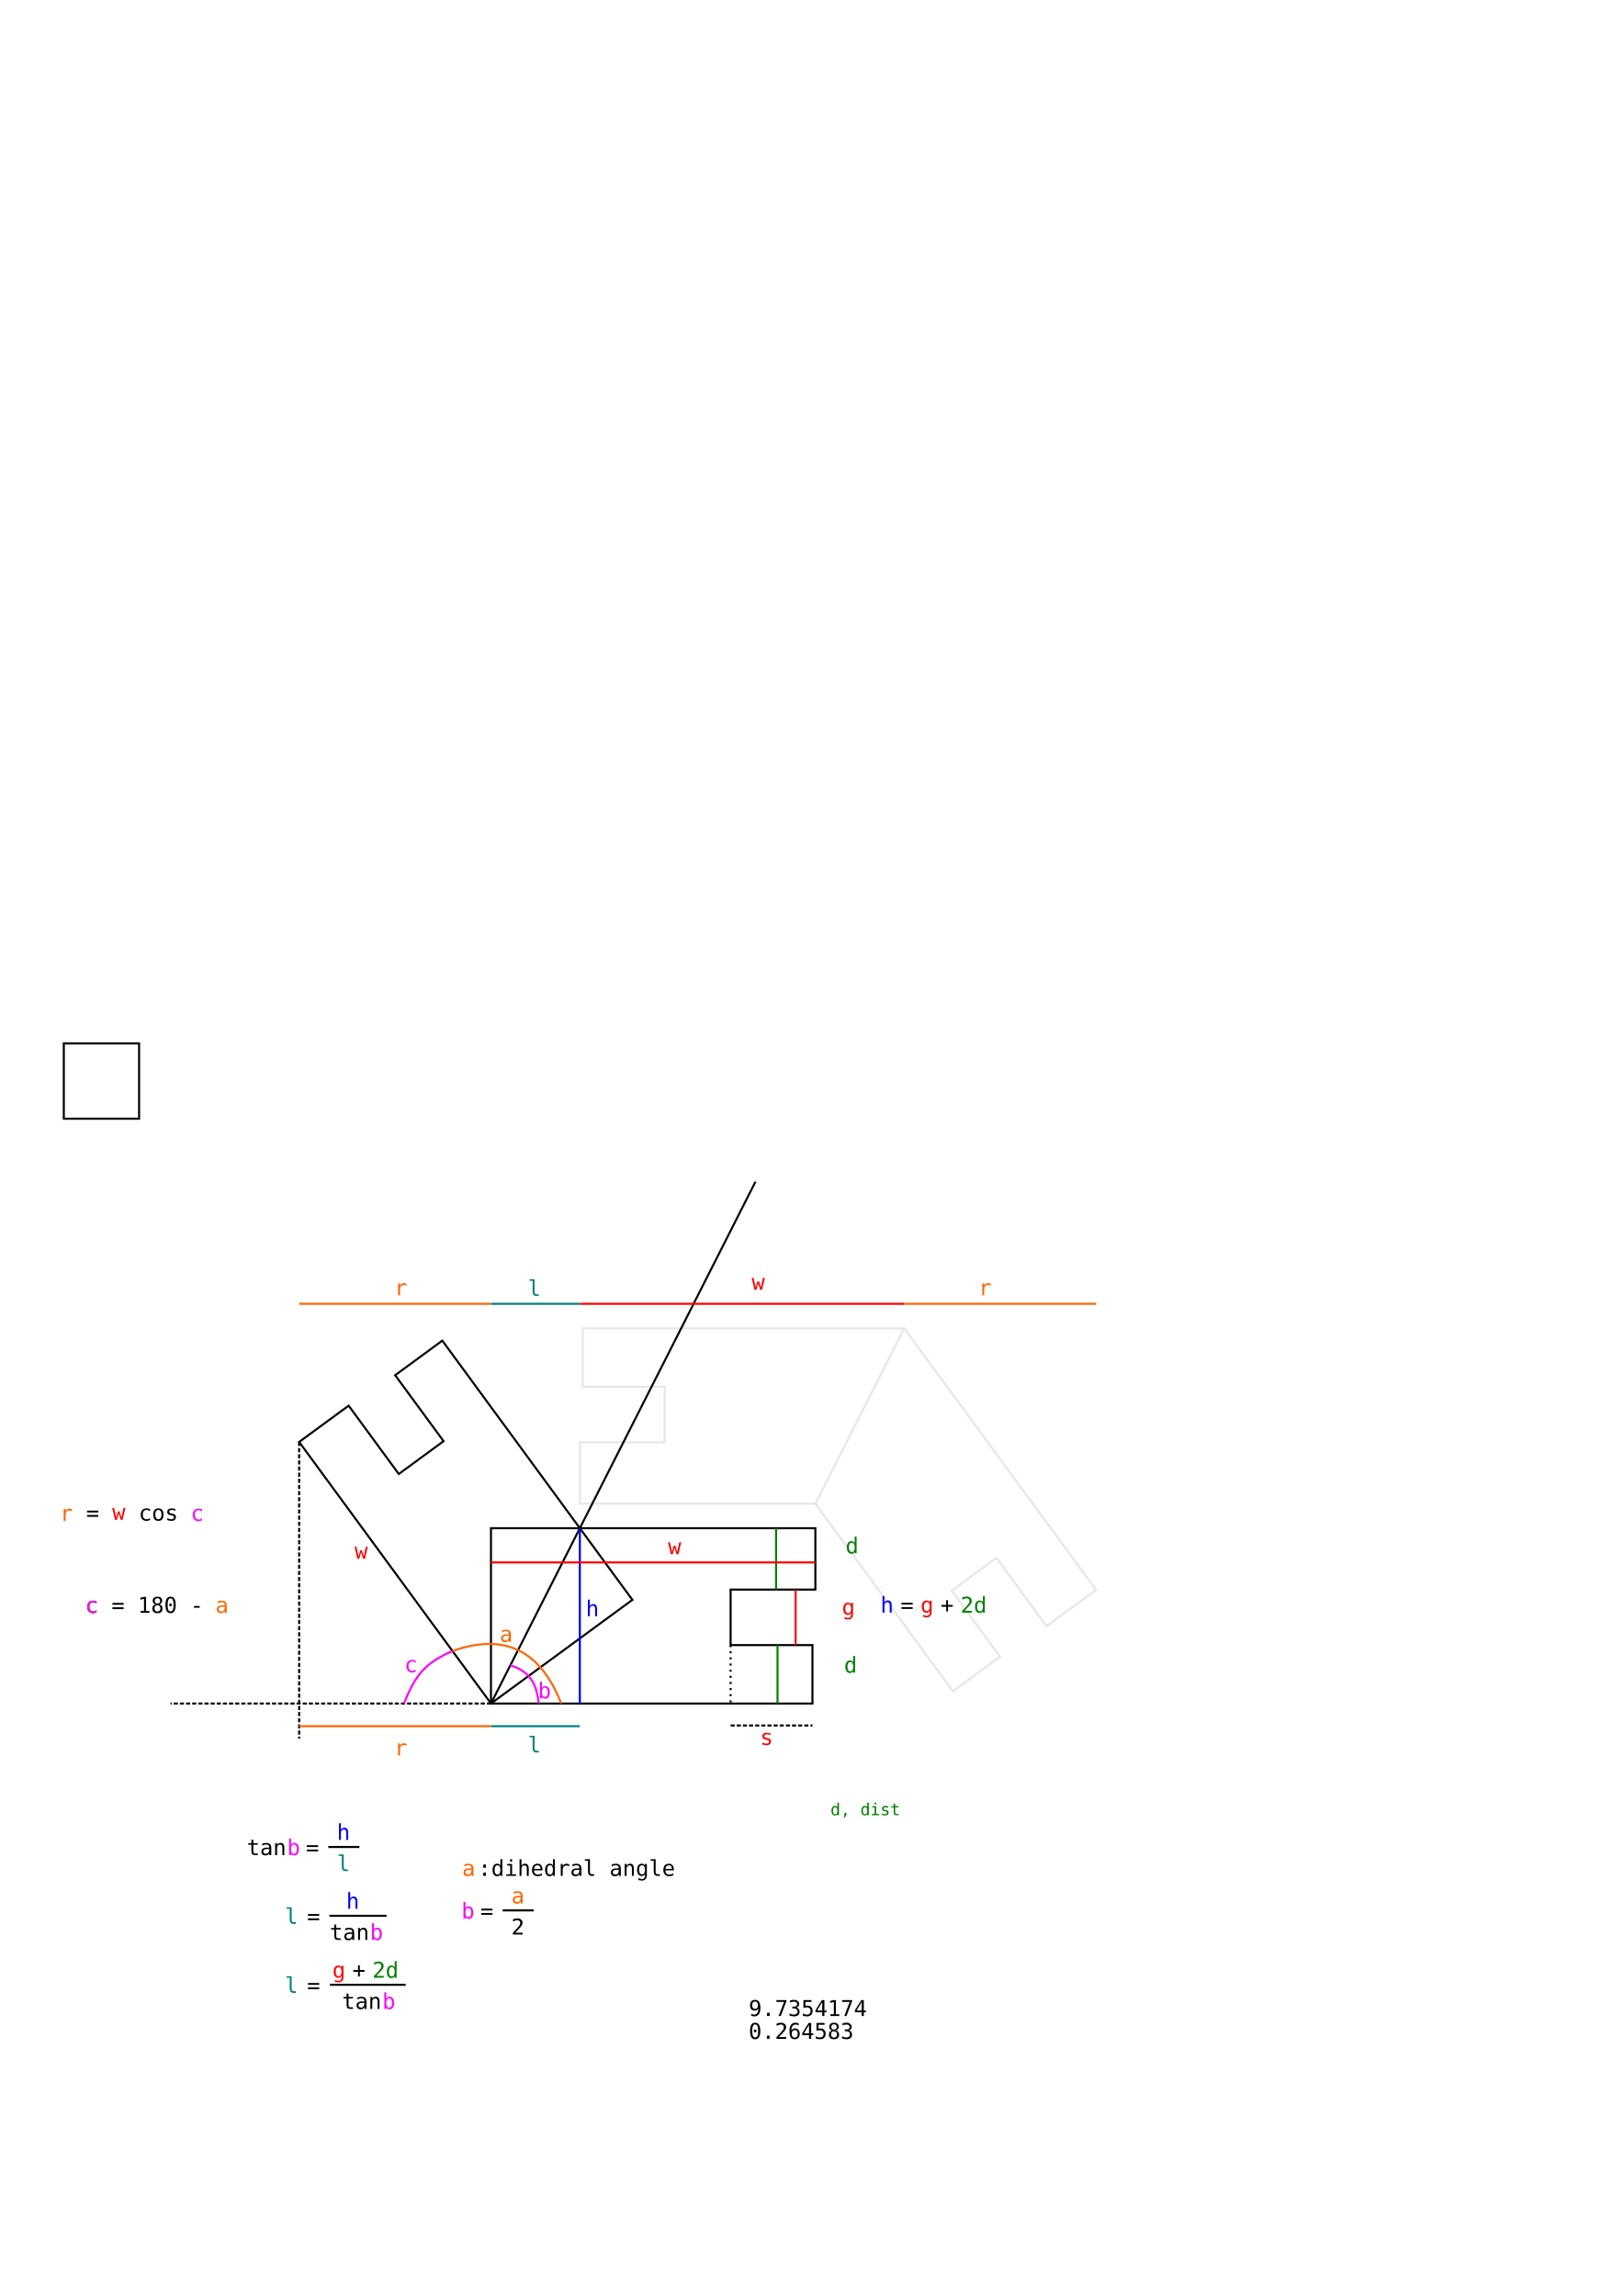
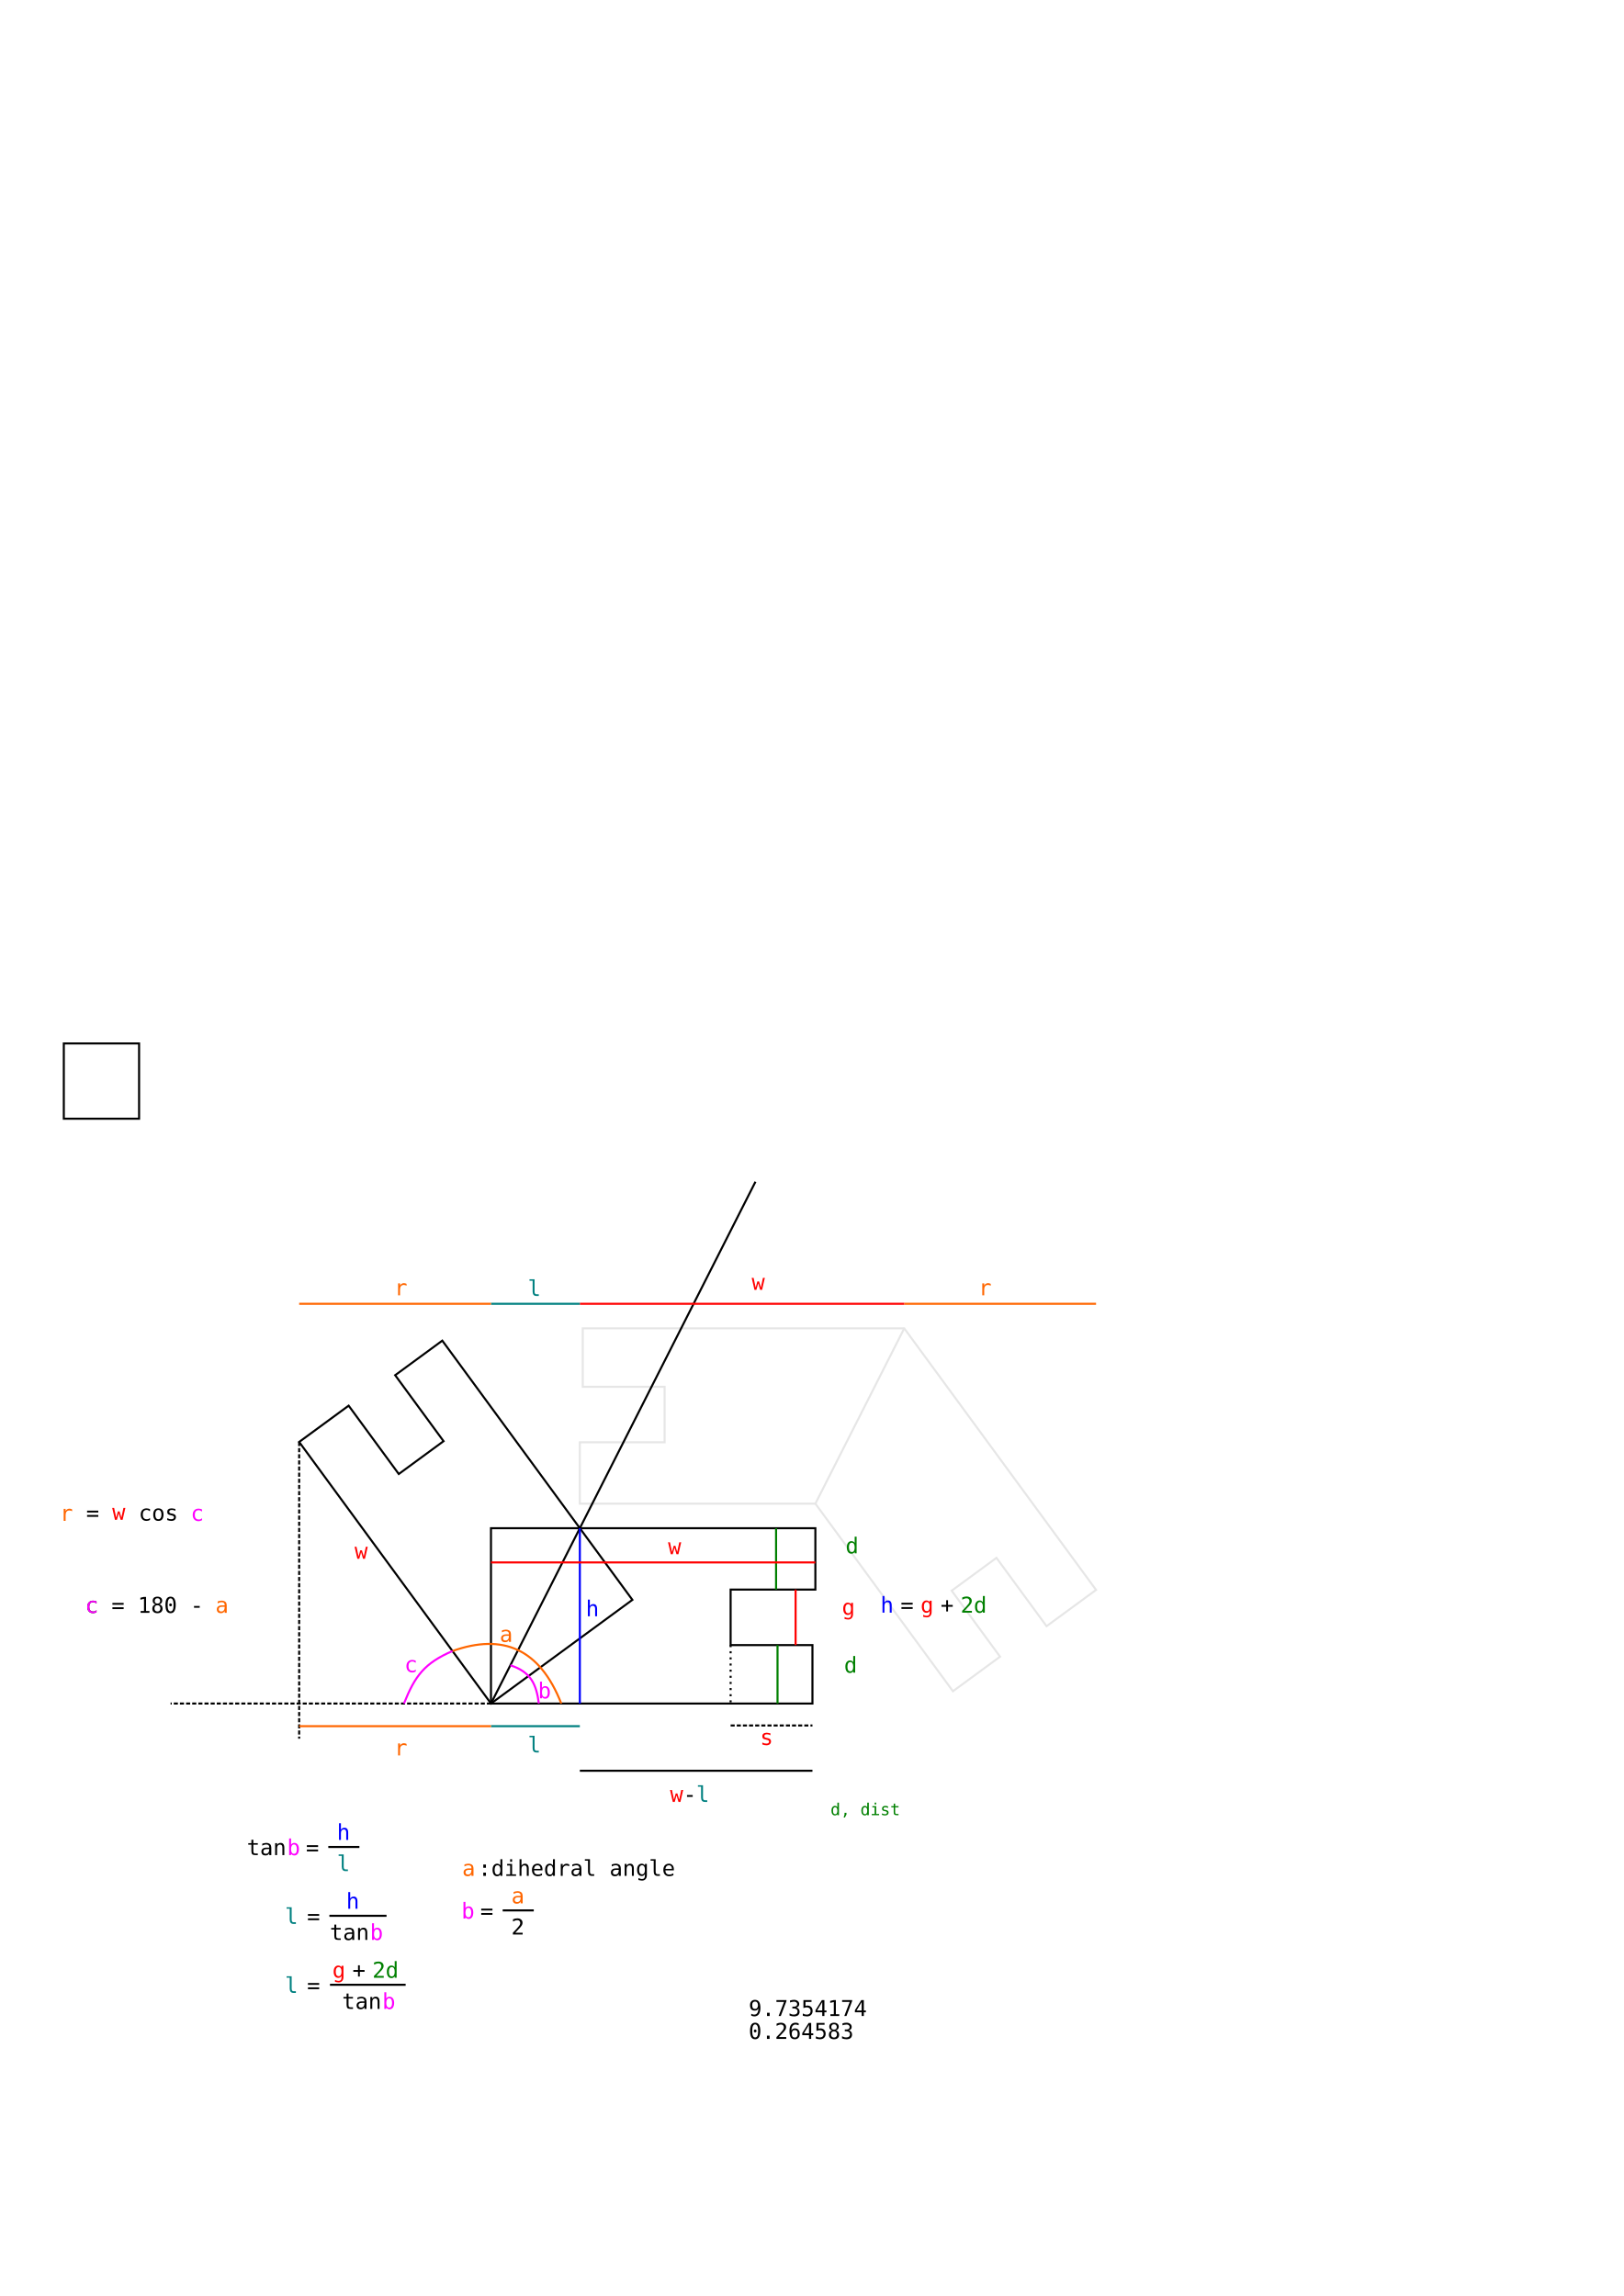
<svg xmlns="http://www.w3.org/2000/svg" id="svg843" version="1.1" viewBox="0 0 210 297" height="297mm" width="210mm">
  <defs id="defs837" />
  <g id="layer1">
    <g id="g2209" transform="translate(-8.065134e-5,-0.5291666)" style="stroke:#e6e6e6">
      <path id="path2187" style="fill:none;stroke:#e6e6e6;stroke-width:0.265px;stroke-linecap:butt;stroke-linejoin:miter;stroke-opacity:1" d="m 116.948,172.358 24.809,33.835 -6.401,4.693 -6.481,-8.84 -5.792,4.247 6.258,8.535 -6.096,4.47 -17.789,-24.262 H 74.993 v -7.938 h 10.961 v -7.181 H 75.371 v -7.559 z" />
      <path style="fill:none;stroke:#e6e6e6;stroke-width:0.265px;stroke-linecap:butt;stroke-linejoin:miter;stroke-opacity:1" d="m 116.948,172.358 -11.493,22.678" id="path2196" />
    </g>
    <path style="fill:none;stroke:#000000;stroke-width:0.265px;stroke-linecap:butt;stroke-linejoin:miter;stroke-opacity:1" d="m 63.5,197.682 h 41.955 v 7.938 H 94.494 v 7.182 h 10.583 v 7.56 H 63.5 z" id="path1420" />
    <path style="fill:none;stroke:#000000;stroke-width:0.265px;stroke-linecap:butt;stroke-linejoin:miter;stroke-opacity:1" d="m 63.5,220.36 34.207,-67.498" id="path1440" />
    <path style="fill:none;stroke:#000000;stroke-width:0.265px;stroke-linecap:butt;stroke-linejoin:miter;stroke-opacity:1" d="m 63.5,220.36 -24.809,-33.835 6.401,-4.694 6.482,8.84 5.792,-4.247 -6.258,-8.535 6.096,-4.47 24.585,33.53 z" id="path1467" />
    <path style="fill:none;stroke:#0000ff;stroke-width:0.265px;stroke-linecap:butt;stroke-linejoin:miter;stroke-opacity:1" d="m 74.993,197.682 v 22.679" id="path1469" />
    <text xml:space="preserve" style="font-size:2.822px;line-height:1.25;font-family:monospace;-inkscape-font-specification:monospace;text-decoration:none;text-decoration-line:none;text-decoration-color:#000000;fill:#0000ff;stroke:none;stroke-width:0.132;stop-color:#000000;" x="75.771" y="209.072" id="text1473">
      <tspan id="tspan1471" x="75.771" y="209.072" style="font-size:2.822px;stroke-width:0.132;fill:#0000ff;">h</tspan>
    </text>
    <path style="fill:none;stroke:#008000;stroke-width:0.265px;stroke-linecap:butt;stroke-linejoin:miter;stroke-opacity:1" d="m 100.373,197.682 v 7.938" id="path1475" />
    <path style="fill:none;stroke:#008000;stroke-width:0.265px;stroke-linecap:butt;stroke-linejoin:miter;stroke-opacity:1" d="m 100.56,212.801 v 7.56" id="path1477" />
    <path style="fill:none;stroke:#ff0000;stroke-width:0.265px;stroke-linecap:butt;stroke-linejoin:miter;stroke-opacity:1" d="m 102.899,205.619 v 7.182" id="path1479" />
    <text xml:space="preserve" style="font-size:2.822px;line-height:1.25;font-family:monospace;-inkscape-font-specification:monospace;text-decoration:none;text-decoration-line:none;text-decoration-color:#000000;fill:#ff0000;stroke:none;stroke-width:0.132;stop-color:#000000;" x="108.886" y="208.885" id="text1483">
      <tspan id="tspan1481" x="108.886" y="208.885" style="stroke-width:0.132;fill:#ff0000;stroke:none;">g</tspan>
    </text>
    <text xml:space="preserve" style="font-size:2.822px;line-height:1.25;font-family:monospace;-inkscape-font-specification:monospace;text-decoration:none;text-decoration-line:none;text-decoration-color:#000000;fill:#008000;stroke:none;stroke-width:0.132;stop-color:#000000;" x="109.353" y="200.933" id="text1487">
      <tspan id="tspan1485" x="109.353" y="200.933" style="stroke-width:0.132;fill:#008000;stroke:none;">d</tspan>
    </text>
    <text xml:space="preserve" style="font-size:2.822px;line-height:1.25;font-family:monospace;-inkscape-font-specification:monospace;text-decoration:none;text-decoration-line:none;text-decoration-color:#000000;fill:#008000;stroke:none;stroke-width:0.132;stop-color:#000000;" x="109.166" y="216.368" id="text1491">
      <tspan id="tspan1489" x="109.166" y="216.368" style="stroke-width:0.132;fill:#008000;stroke:none;">d</tspan>
    </text>
    <g id="g1565" transform="translate(43.6852,-20.11203)">
      <text xml:space="preserve" style="font-size:2.822px;line-height:1.25;font-family:monospace;-inkscape-font-specification:monospace;text-decoration:none;text-decoration-line:none;text-decoration-color:#000000;fill:#000000;stroke:none;stroke-width:0.132;stop-color:#000000" x="72.777" y="228.716" id="text1495">
        <tspan id="tspan1493" x="72.777" y="228.716" style="fill:#000000;stroke:none;stroke-width:0.132">=</tspan>
      </text>
      <text xml:space="preserve" style="font-size:2.822px;line-height:1.25;font-family:monospace;-inkscape-font-specification:monospace;text-decoration:none;text-decoration-line:none;text-decoration-color:#000000;fill:#000000;stroke:none;stroke-width:0.132;stop-color:#000000" x="77.957" y="228.716" id="text1499">
        <tspan id="tspan1497" x="77.957" y="228.716" style="fill:#000000;stroke:none;stroke-width:0.132">+</tspan>
      </text>
      <text xml:space="preserve" style="font-size:2.822px;line-height:1.25;font-family:monospace;-inkscape-font-specification:monospace;text-decoration:none;text-decoration-line:none;text-decoration-color:#000000;fill:#0000ff;stroke:none;stroke-width:0.132;stop-color:#000000" x="70.188" y="228.716" id="text1503">
        <tspan id="tspan1501" x="70.188" y="228.716" style="font-size:2.822px;fill:#0000ff;stroke-width:0.132">h</tspan>
      </text>
      <text xml:space="preserve" style="font-size:2.822px;line-height:1.25;font-family:monospace;-inkscape-font-specification:monospace;text-decoration:none;text-decoration-line:none;text-decoration-color:#000000;fill:#ff0000;stroke:none;stroke-width:0.132;stop-color:#000000" x="75.367" y="228.716" id="text1507">
        <tspan id="tspan1505" x="75.367" y="228.716" style="fill:#ff0000;stroke:none;stroke-width:0.132">g</tspan>
      </text>
      <text xml:space="preserve" style="font-size:2.822px;line-height:1.25;font-family:monospace;-inkscape-font-specification:monospace;text-decoration:none;text-decoration-line:none;text-decoration-color:#000000;fill:#008000;stroke:none;stroke-width:0.132;stop-color:#000000" x="80.547" y="228.716" id="text1511">
        <tspan id="tspan1509" x="80.547" y="228.716" style="fill:#008000;stroke:none;stroke-width:0.132">2d</tspan>
      </text>
    </g>
    <path style="fill:none;stroke:#ff6600;stroke-width:0.265px;stroke-linecap:butt;stroke-linejoin:miter;stroke-opacity:1" d="m 58.522,213.57 c 6.529,-2.33 11.294,-0.29 14.069,6.79" id="path1513" />
    <text xml:space="preserve" style="font-size:2.822px;line-height:1.25;font-family:monospace;-inkscape-font-specification:monospace;text-decoration:none;text-decoration-line:none;text-decoration-color:#000000;fill:#ff6600;stroke:none;stroke-width:0.132;stop-color:#000000" x="64.618" y="212.376" id="text1517">
      <tspan id="tspan1515" x="64.618" y="212.376" style="fill:#ff6600;stroke:none;stroke-width:0.132">a</tspan>
    </text>
    <path style="fill:none;stroke:#ff00ff;stroke-width:0.265px;stroke-linecap:butt;stroke-linejoin:miter;stroke-opacity:1" d="m 66.007,215.413 c 2.678,0.866 3.362,2.477 3.684,4.947" id="path1523" />
    <g id="g1571">
      <text xml:space="preserve" style="font-size:2.822px;line-height:1.25;font-family:monospace;-inkscape-font-specification:monospace;text-decoration:none;text-decoration-line:none;text-decoration-color:#000000;fill:#ff6600;stroke:none;stroke-width:0.132;stop-color:#000000" x="59.769" y="242.654" id="text1527">
        <tspan id="tspan1525" x="59.769" y="242.654" style="fill:#ff6600;stroke:none;stroke-width:0.132">a</tspan>
      </text>
      <text xml:space="preserve" style="font-size:2.822px;line-height:1.25;font-family:monospace;-inkscape-font-specification:monospace;text-decoration:none;text-decoration-line:none;text-decoration-color:#000000;fill:#000000;stroke:none;stroke-width:0.132;stop-color:#000000" x="61.833" y="242.654" id="text1531">
        <tspan id="tspan1529" x="61.833" y="242.654" style="fill:#000000;stroke:none;stroke-width:0.132">:dihedral angle</tspan>
      </text>
    </g>
    <g id="g1583">
      <text xml:space="preserve" style="font-size:2.822px;line-height:1.25;font-family:monospace;-inkscape-font-specification:monospace;text-decoration:none;text-decoration-line:none;text-decoration-color:#000000;fill:#000000;stroke:none;stroke-width:0.132;stop-color:#000000" x="66.13" y="250.24" id="text1535">
        <tspan id="tspan1533" x="66.13" y="250.24" style="stroke-width:0.132">2</tspan>
      </text>
      <text xml:space="preserve" style="font-size:2.822px;line-height:1.25;font-family:monospace;-inkscape-font-specification:monospace;text-decoration:none;text-decoration-line:none;text-decoration-color:#000000;fill:#ff6600;stroke:none;stroke-width:0.132;stop-color:#000000" x="66.13" y="246.209" id="text1539">
        <tspan id="tspan1537" x="66.13" y="246.209" style="fill:#ff6600;stroke:none;stroke-width:0.132">a</tspan>
      </text>
      <path style="fill:none;stroke:#000000;stroke-width:0.265px;stroke-linecap:butt;stroke-linejoin:miter;stroke-opacity:1" d="m 65.013,247.121 h 4.022" id="path1541" />
      <g id="g1551">
        <text xml:space="preserve" style="font-size:2.822px;line-height:1.25;font-family:monospace;-inkscape-font-specification:monospace;text-decoration:none;text-decoration-line:none;text-decoration-color:#000000;fill:#ff00ff;stroke:none;stroke-width:0.132;stop-color:#000000" x="59.681" y="248.173" id="text1521">
          <tspan id="tspan1519" x="59.681" y="248.173" style="fill:#ff00ff;stroke-width:0.132">b</tspan>
        </text>
        <text xml:space="preserve" style="font-size:2.822px;line-height:1.25;font-family:monospace;-inkscape-font-specification:monospace;text-decoration:none;text-decoration-line:none;text-decoration-color:#000000;fill:#000000;stroke:none;stroke-width:0.132;stop-color:#000000" x="62.113" y="248.173" id="text1545">
          <tspan id="tspan1543" x="62.113" y="248.173" style="fill:#000000;stroke:none;stroke-width:0.132">=</tspan>
        </text>
      </g>
    </g>
    <path style="fill:none;stroke:#008080;stroke-width:0.265px;stroke-linecap:butt;stroke-linejoin:miter;stroke-opacity:1" d="M 63.5,223.29 H 74.993" id="path1553" />
    <text xml:space="preserve" style="font-size:2.822px;line-height:1.25;font-family:monospace;-inkscape-font-specification:monospace;text-decoration:none;text-decoration-line:none;text-decoration-color:#000000;fill:#008080;stroke:none;stroke-width:0.132;stop-color:#000000" x="68.262" y="167.64" id="text2258">
      <tspan id="tspan2256" x="68.262" y="167.64" style="fill:#008080;stroke-width:0.132">l</tspan>
    </text>
    <text xml:space="preserve" style="font-size:2.822px;line-height:1.25;font-family:monospace;-inkscape-font-specification:monospace;text-decoration:none;text-decoration-line:none;text-decoration-color:#000000;fill:#008080;stroke:none;stroke-width:0.132;stop-color:#000000" x="68.262" y="226.692" id="text1587-1">
      <tspan id="tspan1585-4" x="68.262" y="226.692" style="fill:#008080;stroke-width:0.132">l</tspan>
    </text>
    <g id="g1977" transform="translate(-62.403,9.287888)">
      <g id="g1709">
        <text xml:space="preserve" style="font-size:2.822px;line-height:1.25;font-family:monospace;-inkscape-font-specification:monospace;text-decoration:none;text-decoration-line:none;text-decoration-color:#000000;fill:#008080;stroke:none;stroke-width:0.132;stop-color:#000000" x="105.98" y="232.748" id="text1587">
          <tspan id="tspan1585" x="105.98" y="232.748" style="fill:#008080;stroke-width:0.132">l</tspan>
        </text>
        <text xml:space="preserve" style="font-size:2.822px;line-height:1.25;font-family:monospace;-inkscape-font-specification:monospace;text-decoration:none;text-decoration-line:none;text-decoration-color:#000000;fill:#000000;stroke:none;stroke-width:0.132;stop-color:#000000" x="94.324" y="230.68" id="text1591">
          <tspan id="tspan1589" x="94.324" y="230.68" style="stroke-width:0.132">tan</tspan>
        </text>
        <text xml:space="preserve" style="font-size:2.822px;line-height:1.25;font-family:monospace;-inkscape-font-specification:monospace;text-decoration:none;text-decoration-line:none;text-decoration-color:#000000;fill:#0000ff;stroke:none;stroke-width:0.132;stop-color:#000000" x="105.98" y="228.716" id="text1595">
          <tspan id="tspan1593" x="105.98" y="228.716" style="fill:#0000ff;stroke-width:0.132">h</tspan>
        </text>
        <path style="fill:none;stroke:#000000;stroke-width:0.265px;stroke-linecap:butt;stroke-linejoin:miter;stroke-opacity:1" d="m 104.863,229.628 h 4.022" id="path1605" />
        <text xml:space="preserve" style="font-size:2.822px;line-height:1.25;font-family:monospace;-inkscape-font-specification:monospace;text-decoration:none;text-decoration-line:none;text-decoration-color:#000000;fill:#ff00ff;stroke:none;stroke-width:0.132;stop-color:#000000" x="99.531" y="230.68" id="text1609">
          <tspan id="tspan1607" x="99.531" y="230.68" style="fill:#ff00ff;stroke-width:0.132">b</tspan>
        </text>
        <text xml:space="preserve" style="font-size:2.822px;line-height:1.25;font-family:monospace;-inkscape-font-specification:monospace;text-decoration:none;text-decoration-line:none;text-decoration-color:#000000;fill:#000000;stroke:none;stroke-width:0.132;stop-color:#000000" x="101.963" y="230.68" id="text1613">
          <tspan id="tspan1611" x="101.963" y="230.68" style="fill:#000000;stroke:none;stroke-width:0.132">=</tspan>
        </text>
      </g>
      <g id="g1723" transform="translate(-21.02397,8.902746)">
        <text xml:space="preserve" style="font-size:2.822px;line-height:1.25;font-family:monospace;-inkscape-font-specification:monospace;text-decoration:none;text-decoration-line:none;text-decoration-color:#000000;fill:#008080;stroke:none;stroke-width:0.132;stop-color:#000000" x="120.274" y="230.68" id="text1672">
          <tspan id="tspan1670" x="120.274" y="230.68" style="fill:#008080;stroke-width:0.132">l</tspan>
        </text>
        <text xml:space="preserve" style="font-size:2.822px;line-height:1.25;font-family:monospace;-inkscape-font-specification:monospace;text-decoration:none;text-decoration-line:none;text-decoration-color:#000000;fill:#0000ff;stroke:none;stroke-width:0.132;stop-color:#000000" x="128.205" y="228.716" id="text1680">
          <tspan id="tspan1678" x="128.205" y="228.716" style="fill:#0000ff;stroke-width:0.132">h</tspan>
        </text>
        <path style="fill:none;stroke:#000000;stroke-width:0.265px;stroke-linecap:butt;stroke-linejoin:miter;stroke-opacity:1" d="m 126.027,229.628 h 7.392" id="path1682" />
        <g id="g1696" transform="translate(10.05417)">
          <text xml:space="preserve" style="font-size:2.822px;line-height:1.25;font-family:monospace;-inkscape-font-specification:monospace;text-decoration:none;text-decoration-line:none;text-decoration-color:#000000;fill:#000000;stroke:none;stroke-width:0.132;stop-color:#000000" x="116.02" y="232.748" id="text1676">
            <tspan id="tspan1674" x="116.02" y="232.748" style="stroke-width:0.132">tan</tspan>
          </text>
          <text xml:space="preserve" style="font-size:2.822px;line-height:1.25;font-family:monospace;-inkscape-font-specification:monospace;text-decoration:none;text-decoration-line:none;text-decoration-color:#000000;fill:#ff00ff;stroke:none;stroke-width:0.132;stop-color:#000000" x="121.227" y="232.748" id="text1686">
            <tspan id="tspan1684" x="121.227" y="232.748" style="fill:#ff00ff;stroke-width:0.132">b</tspan>
          </text>
        </g>
        <text xml:space="preserve" style="font-size:2.822px;line-height:1.25;font-family:monospace;-inkscape-font-specification:monospace;text-decoration:none;text-decoration-line:none;text-decoration-color:#000000;fill:#000000;stroke:none;stroke-width:0.132;stop-color:#000000" x="123.13" y="230.68" id="text1690">
          <tspan id="tspan1688" x="123.13" y="230.68" style="fill:#000000;stroke:none;stroke-width:0.132">=</tspan>
        </text>
      </g>
      <g id="g1916">
        <g id="g1897" transform="translate(-13.49012)">
          <text xml:space="preserve" style="font-size:2.822px;line-height:1.25;font-family:monospace;-inkscape-font-specification:monospace;text-decoration:none;text-decoration-line:none;text-decoration-color:#000000;fill:#000000;stroke:none;stroke-width:0.132;stop-color:#000000" x="121.465" y="246.541" id="text1776">
            <tspan id="tspan1774" x="121.465" y="246.541" style="fill:#000000;stroke:none;stroke-width:0.132">+</tspan>
          </text>
          <text xml:space="preserve" style="font-size:2.822px;line-height:1.25;font-family:monospace;-inkscape-font-specification:monospace;text-decoration:none;text-decoration-line:none;text-decoration-color:#000000;fill:#ff0000;stroke:none;stroke-width:0.132;stop-color:#000000" x="118.875" y="246.541" id="text1784">
            <tspan id="tspan1782" x="118.875" y="246.541" style="fill:#ff0000;stroke:none;stroke-width:0.132">g</tspan>
          </text>
          <text xml:space="preserve" style="font-size:2.822px;line-height:1.25;font-family:monospace;-inkscape-font-specification:monospace;text-decoration:none;text-decoration-line:none;text-decoration-color:#000000;fill:#008000;stroke:none;stroke-width:0.132;stop-color:#000000" x="124.055" y="246.541" id="text1788">
            <tspan id="tspan1786" x="124.055" y="246.541" style="fill:#008000;stroke:none;stroke-width:0.132">2d</tspan>
          </text>
        </g>
        <text xml:space="preserve" style="font-size:2.822px;line-height:1.25;font-family:monospace;-inkscape-font-specification:monospace;text-decoration:none;text-decoration-line:none;text-decoration-color:#000000;fill:#008080;stroke:none;stroke-width:0.132;stop-color:#000000" x="99.25" y="248.506" id="text1847">
          <tspan id="tspan1845" x="99.25" y="248.506" style="fill:#008080;stroke-width:0.132">l</tspan>
        </text>
        <path style="fill:none;stroke:#000000;stroke-width:0.265px;stroke-linecap:butt;stroke-linejoin:miter;stroke-opacity:1" d="m 105.08,247.454 h 9.787" id="path1853" />
        <g id="g1863" transform="translate(-8.853135,17.82548)">
          <text xml:space="preserve" style="font-size:2.822px;line-height:1.25;font-family:monospace;-inkscape-font-specification:monospace;text-decoration:none;text-decoration-line:none;text-decoration-color:#000000;fill:#000000;stroke:none;stroke-width:0.132;stop-color:#000000" x="115.49" y="232.748" id="text1857">
            <tspan id="tspan1855" x="115.49" y="232.748" style="stroke-width:0.132">tan</tspan>
          </text>
          <text xml:space="preserve" style="font-size:2.822px;line-height:1.25;font-family:monospace;-inkscape-font-specification:monospace;text-decoration:none;text-decoration-line:none;text-decoration-color:#000000;fill:#ff00ff;stroke:none;stroke-width:0.132;stop-color:#000000" x="120.698" y="232.748" id="text1861">
            <tspan id="tspan1859" x="120.698" y="232.748" style="fill:#ff00ff;stroke-width:0.132">b</tspan>
          </text>
        </g>
        <text xml:space="preserve" style="font-size:2.822px;line-height:1.25;font-family:monospace;-inkscape-font-specification:monospace;text-decoration:none;text-decoration-line:none;text-decoration-color:#000000;fill:#000000;stroke:none;stroke-width:0.132;stop-color:#000000" x="102.106" y="248.506" id="text1867">
          <tspan id="tspan1865" x="102.106" y="248.506" style="fill:#000000;stroke:none;stroke-width:0.132">=</tspan>
        </text>
      </g>
    </g>
    <path style="fill:none;stroke:#ff0000;stroke-width:0.265px;stroke-linecap:butt;stroke-linejoin:miter;stroke-opacity:1" d="M 63.5,202.108 H 105.455" id="path1920" />
    <text xml:space="preserve" style="font-size:2.822px;line-height:1.25;font-family:monospace;-inkscape-font-specification:monospace;text-decoration:none;text-decoration-line:none;text-decoration-color:#000000;fill:#ff0000;stroke:none;stroke-width:0.265;stroke-miterlimit:4;stroke-dasharray:none;stop-color:#000000" x="97.217" y="166.847" id="text2262">
      <tspan id="tspan2260" x="97.217" y="166.847" style="fill:#ff0000;stroke:none;stroke-width:0.265">w</tspan>
    </text>
    <text xml:space="preserve" style="font-size:2.822px;line-height:1.25;font-family:monospace;-inkscape-font-specification:monospace;text-decoration:none;text-decoration-line:none;text-decoration-color:#000000;fill:#ff0000;stroke:none;stroke-width:0.265;stroke-miterlimit:4;stroke-dasharray:none;stop-color:#000000" x="86.397" y="201.05" id="text1924">
      <tspan id="tspan1922" x="86.397" y="201.05" style="fill:#ff0000;stroke:none;stroke-width:0.265">w</tspan>
    </text>
    <path style="fill:none;stroke:#000000;stroke-width:0.265;stroke-linecap:butt;stroke-linejoin:miter;stroke-opacity:1;stroke-miterlimit:4;stroke-dasharray:0.265,0.529;stroke-dashoffset:0" d="m 94.494,212.801 v 7.56" id="path1926" />
    <path style="fill:none;stroke:#000000;stroke-width:0.265;stroke-linecap:butt;stroke-linejoin:miter;stroke-opacity:1;stroke-miterlimit:4;stroke-dasharray:0.529,0.265;stroke-dashoffset:0" d="M 94.494,223.2 H 105.077" id="path1928" />
    <text xml:space="preserve" style="font-size:2.822px;line-height:1.25;font-family:monospace;-inkscape-font-specification:monospace;text-decoration:none;text-decoration-line:none;text-decoration-color:#000000;fill:#ff0000;stroke:none;stroke-width:0.265;stroke-miterlimit:4;stroke-dasharray:0.529, 0.265;stroke-dashoffset:0;stop-color:#000000" x="98.297" y="225.715" id="text1932">
      <tspan id="tspan1930" x="98.297" y="225.715" style="stroke-width:0.265">s</tspan>
    </text>
    <path style="fill:none;stroke:#000000;stroke-width:0.265;stroke-linecap:butt;stroke-linejoin:miter;stroke-opacity:1;font-variation-settings:normal;opacity:1;vector-effect:none;fill-opacity:1;stroke-miterlimit:4;stroke-dasharray:0.529,0.265;stroke-dashoffset:0;stop-color:#000000;stop-opacity:1" d="M 63.5,220.36 H 22.059" id="path1979" />
    <path style="fill:none;stroke:#ff00ff;stroke-width:0.265px;stroke-linecap:butt;stroke-linejoin:miter;stroke-opacity:1" d="m 58.522,213.57 c -3.62,1.572 -4.837,3.191 -6.277,6.79" id="path1995" />
    <text xml:space="preserve" style="font-size:2.822px;line-height:1.25;font-family:monospace;-inkscape-font-specification:monospace;font-variation-settings:normal;text-decoration:none;text-decoration-line:none;text-decoration-color:#000000;opacity:1;vector-effect:none;fill:#ff00ff;fill-opacity:1;stroke:none;stroke-width:0.265px;stroke-linecap:butt;stroke-linejoin:miter;stroke-miterlimit:4;stroke-dasharray:none;stroke-dashoffset:0;stroke-opacity:1;stop-color:#000000;stop-opacity:1" x="52.3" y="216.297" id="text1999">
      <tspan id="tspan1997" x="52.3" y="216.297" style="font-variation-settings:normal;vector-effect:none;fill:#ff00ff;fill-opacity:1;stroke:none;stroke-width:0.265px;stroke-linecap:butt;stroke-linejoin:miter;stroke-miterlimit:4;stroke-dasharray:none;stroke-dashoffset:0;stroke-opacity:1;stop-color:#000000;stop-opacity:1">c</tspan>
    </text>
    <text xml:space="preserve" style="font-size:2.822px;line-height:1.25;font-family:monospace;-inkscape-font-specification:monospace;font-variation-settings:normal;text-decoration:none;text-decoration-line:none;text-decoration-color:#000000;opacity:1;vector-effect:none;fill:#000000;fill-opacity:1;stroke:none;stroke-width:0.265px;stroke-linecap:butt;stroke-linejoin:miter;stroke-miterlimit:4;stroke-dasharray:none;stroke-dashoffset:0;stroke-opacity:1;stop-color:#000000;stop-opacity:1" x="11.014" y="208.627" id="text2017">
      <tspan id="tspan2015" x="11.014" y="208.627" style="stroke-width:0.265px">c = 180 - </tspan>
    </text>
    <text xml:space="preserve" style="font-size:2.822px;line-height:1.25;font-family:monospace;-inkscape-font-specification:monospace;text-decoration:none;text-decoration-line:none;text-decoration-color:#000000;fill:#ff6600;stroke:none;stroke-width:0.132;stop-color:#000000" x="27.856" y="208.627" id="use2019">
      <tspan id="tspan2021" x="27.856" y="208.627" style="fill:#ff6600;stroke:none;stroke-width:0.132">a</tspan>
    </text>
    <text xml:space="preserve" style="font-size:2.822px;line-height:1.25;font-family:monospace;-inkscape-font-specification:monospace;text-decoration:none;text-decoration-line:none;text-decoration-color:#000000;fill:#ff0000;stroke:none;stroke-width:0.265;stroke-miterlimit:4;stroke-dasharray:none;stop-color:#000000" x="45.859" y="201.63" id="text2032">
      <tspan id="tspan2030" x="45.859" y="201.63" style="fill:#ff0000;stroke:none;stroke-width:0.265">w</tspan>
    </text>
    <path style="fill:none;stroke:#000000;stroke-width:0.265;stroke-linecap:butt;stroke-linejoin:miter;stroke-opacity:1;font-variation-settings:normal;opacity:1;vector-effect:none;fill-opacity:1;stroke-miterlimit:4;stroke-dasharray:0.529,0.265;stroke-dashoffset:0;stop-color:#000000;stop-opacity:1" d="m 38.691,186.525 0,38.382" id="path2034" />
    <path style="fill:none;stroke:#ff6600;stroke-width:0.265px;stroke-linecap:butt;stroke-linejoin:miter;stroke-opacity:1" d="m 38.691,223.29 24.809,0" id="path2050" />
    <text xml:space="preserve" style="font-size:2.822px;line-height:1.25;font-family:monospace;-inkscape-font-specification:monospace;font-variation-settings:normal;text-decoration:none;text-decoration-line:none;text-decoration-color:#000000;opacity:1;vector-effect:none;fill:#ff00ff;fill-opacity:1;stroke:none;stroke-width:0.265px;stroke-linecap:butt;stroke-linejoin:miter;stroke-miterlimit:4;stroke-dasharray:none;stroke-dashoffset:0;stroke-opacity:1;stop-color:#000000;stop-opacity:1" x="11.02" y="208.627" id="text2131">
      <tspan id="tspan2129" x="11.02" y="208.627" style="fill:#ff00ff;stroke-width:0.265px">c</tspan>
    </text>
    <text xml:space="preserve" style="font-style:italic;font-variant:normal;font-weight:normal;font-stretch:normal;font-size:2.822px;line-height:1.25;font-family:monospace;-inkscape-font-specification:'monospace Italic';font-variation-settings:normal;text-decoration:none;text-decoration-line:none;text-decoration-color:#000000;opacity:1;vector-effect:none;fill:#ff6600;fill-opacity:1;stroke:none;stroke-width:0.265;stroke-linecap:butt;stroke-linejoin:miter;stroke-miterlimit:4;stroke-dasharray:0.529, 0.265;stroke-dashoffset:0;stroke-opacity:1;stop-color:#000000;stop-opacity:1" x="50.987" y="227.07" id="text2145">
      <tspan id="tspan2143" x="50.987" y="227.07" style="font-style:normal;font-variant:normal;font-weight:normal;font-stretch:normal;font-family:monospace;-inkscape-font-specification:monospace;fill:#ff6600;stroke:none;stroke-width:0.265">r</tspan>
    </text>
    <text xml:space="preserve" style="font-style:normal;font-variant:normal;font-weight:normal;font-stretch:normal;font-size:2.822px;line-height:1.25;font-family:monospace;-inkscape-font-specification:monospace;text-decoration:none;text-decoration-line:none;text-decoration-color:#000000;word-spacing:0px;opacity:1;vector-effect:none;fill:#000000;fill-opacity:1;stroke:none;stroke-width:0.265;stroke-linecap:butt;stroke-linejoin:miter;stroke-miterlimit:4;stroke-dasharray:0.529, 0.265;stroke-dashoffset:0;stroke-opacity:1;stop-color:#000000;stop-opacity:1" x="7.74" y="196.69" id="text2157">
      <tspan id="tspan2155" x="7.74" y="196.69" style="fill:#000000;stroke-width:0.265">  =   cos </tspan>
    </text>
    <text xml:space="preserve" style="font-style:italic;font-variant:normal;font-weight:normal;font-stretch:normal;font-size:2.822px;line-height:1.25;font-family:monospace;-inkscape-font-specification:'monospace Italic';font-variation-settings:normal;text-decoration:none;text-decoration-line:none;text-decoration-color:#000000;opacity:1;vector-effect:none;fill:#ff6600;fill-opacity:1;stroke:none;stroke-width:0.265;stroke-linecap:butt;stroke-linejoin:miter;stroke-miterlimit:4;stroke-dasharray:0.529, 0.265;stroke-dashoffset:0;stroke-opacity:1;stop-color:#000000;stop-opacity:1" x="7.734" y="196.73" id="text2153">
      <tspan id="tspan2151" x="7.734" y="196.73" style="font-style:normal;font-variant:normal;font-weight:normal;font-stretch:normal;font-family:monospace;-inkscape-font-specification:monospace;fill:#ff6600;stroke:none;stroke-width:0.265">r</tspan>
    </text>
    <text xml:space="preserve" style="font-size:2.822px;line-height:1.25;font-family:monospace;-inkscape-font-specification:monospace;font-variation-settings:normal;text-decoration:none;text-decoration-line:none;text-decoration-color:#000000;opacity:1;vector-effect:none;fill:#ff00ff;fill-opacity:1;stroke:none;stroke-width:0.265px;stroke-linecap:butt;stroke-linejoin:miter;stroke-miterlimit:4;stroke-dasharray:none;stroke-dashoffset:0;stroke-opacity:1;stop-color:#000000;stop-opacity:1" x="24.662" y="196.727" id="text2161">
      <tspan id="tspan2159" x="24.662" y="196.727" style="fill:#ff00ff;stroke-width:0.265px">c</tspan>
    </text>
    <text xml:space="preserve" style="font-size:2.822px;line-height:1.25;font-family:monospace;-inkscape-font-specification:monospace;text-decoration:none;text-decoration-line:none;text-decoration-color:#000000;fill:#ff0000;stroke:none;stroke-width:0.265;stroke-miterlimit:4;stroke-dasharray:none;stop-color:#000000" x="14.512" y="196.6" id="text2165">
      <tspan id="tspan2163" x="14.512" y="196.6" style="fill:#ff0000;stroke:none;stroke-width:0.265">w</tspan>
    </text>
    <path style="fill:none;stroke:#ff6600;stroke-width:0.265px;stroke-linecap:butt;stroke-linejoin:miter;stroke-opacity:1" d="m 116.948,168.653 h 24.809" id="path2213" />
    <path style="fill:none;stroke:#ff0000;stroke-width:0.265px;stroke-linecap:butt;stroke-linejoin:miter;stroke-opacity:1" d="M 74.993,168.653 H 116.948" id="path2246" />
    <path style="fill:none;stroke:#008080;stroke-width:0.265px;stroke-linecap:butt;stroke-linejoin:miter;stroke-opacity:1" d="M 63.5,168.653 H 74.993" id="path2248" />
    <path style="fill:none;stroke:#ff6600;stroke-width:0.265px;stroke-linecap:butt;stroke-linejoin:miter;stroke-opacity:1" d="M 38.691,168.653 H 63.5" id="path2250" />
    <text xml:space="preserve" style="font-style:italic;font-variant:normal;font-weight:normal;font-stretch:normal;font-size:2.822px;line-height:1.25;font-family:monospace;-inkscape-font-specification:'monospace Italic';font-variation-settings:normal;text-decoration:none;text-decoration-line:none;text-decoration-color:#000000;opacity:1;vector-effect:none;fill:#ff6600;fill-opacity:1;stroke:none;stroke-width:0.265;stroke-linecap:butt;stroke-linejoin:miter;stroke-miterlimit:4;stroke-dasharray:0.529, 0.265;stroke-dashoffset:0;stroke-opacity:1;stop-color:#000000;stop-opacity:1" x="50.987" y="167.559" id="text2254">
      <tspan id="tspan2252" x="50.987" y="167.559" style="font-style:normal;font-variant:normal;font-weight:normal;font-stretch:normal;font-family:monospace;-inkscape-font-specification:monospace;fill:#ff6600;stroke:none;stroke-width:0.265">r</tspan>
    </text>
    <text xml:space="preserve" style="font-style:italic;font-variant:normal;font-weight:normal;font-stretch:normal;font-size:2.822px;line-height:1.25;font-family:monospace;-inkscape-font-specification:'monospace Italic';font-variation-settings:normal;text-decoration:none;text-decoration-line:none;text-decoration-color:#000000;opacity:1;vector-effect:none;fill:#ff6600;fill-opacity:1;stroke:none;stroke-width:0.265;stroke-linecap:butt;stroke-linejoin:miter;stroke-miterlimit:4;stroke-dasharray:0.529, 0.265;stroke-dashoffset:0;stroke-opacity:1;stop-color:#000000;stop-opacity:1" x="126.544" y="167.559" id="text2266">
      <tspan id="tspan2264" x="126.544" y="167.559" style="font-style:normal;font-variant:normal;font-weight:normal;font-stretch:normal;font-family:monospace;-inkscape-font-specification:monospace;fill:#ff6600;stroke:none;stroke-width:0.265">r</tspan>
    </text>
    <text xml:space="preserve" style="font-size:2.822px;line-height:1.25;font-family:monospace;-inkscape-font-specification:monospace;text-decoration:none;text-decoration-line:none;text-decoration-color:#000000;fill:#ff00ff;stroke:none;stroke-width:0.132;stop-color:#000000" x="69.58" y="219.688" id="text1521-1">
      <tspan id="tspan1519-5" x="69.58" y="219.688" style="fill:#ff00ff;stroke-width:0.132">b</tspan>
    </text>
    <text xml:space="preserve" style="font-style:normal;font-variant:normal;font-weight:normal;font-stretch:normal;font-size:2.822px;line-height:1.25;font-family:monospace;-inkscape-font-specification:monospace;text-decoration:none;text-decoration-line:none;text-decoration-color:#000000;opacity:1;vector-effect:none;fill:#000000;fill-opacity:1;stroke:none;stroke-width:0.265;stroke-linecap:butt;stroke-linejoin:miter;stroke-miterlimit:4;stroke-dasharray:none;stroke-dashoffset:0;stroke-opacity:1;stop-color:#000000;stop-opacity:1" x="96.822" y="263.743" id="text2300">
      <tspan id="tspan2298" x="96.822" y="263.743" style="fill:#000000;stroke:none;stroke-width:0.265">0.264583</tspan>
    </text>
    <text xml:space="preserve" style="font-style:normal;font-variant:normal;font-weight:normal;font-stretch:normal;font-size:2.822px;line-height:1.25;font-family:monospace;-inkscape-font-specification:monospace;text-decoration:none;text-decoration-line:none;text-decoration-color:#000000;opacity:1;vector-effect:none;fill:#000000;fill-opacity:1;stroke:none;stroke-width:0.265;stroke-linecap:butt;stroke-linejoin:miter;stroke-miterlimit:4;stroke-dasharray:none;stroke-dashoffset:0;stroke-opacity:1;stop-color:#000000;stop-opacity:1;" x="96.831" y="260.783" id="text2304">
      <tspan id="tspan2302" x="96.831" y="260.783" style="stroke-width:0.265;fill:#000000;stroke:none;">9.7354174</tspan>
    </text>
    <rect style="opacity:1;vector-effect:none;fill:none;fill-opacity:1;stroke:#000000;stroke-width:0.265;stroke-linecap:butt;stroke-linejoin:miter;stroke-miterlimit:4;stroke-dasharray:none;stroke-dashoffset:0;stroke-opacity:1;stop-color:#000000;stop-opacity:1" id="milimetrico" width="9.735" height="9.735" x="8.253" y="134.976" />
    <text xml:space="preserve" style="font-size:2.138px;line-height:1.25;font-family:monospace;-inkscape-font-specification:monospace;text-decoration:none;text-decoration-line:none;text-decoration-color:#000000;fill:#008000;stroke:none;stroke-width:0.132;stop-color:#000000" x="107.409" y="234.805" id="text1491-3">
      <tspan id="tspan1489-7" x="107.409" y="234.805" style="fill:#008000;stroke:none;stroke-width:0.132">d, dist</tspan>
    </text>
+     <g id="g176">
+       <path style="fill:none;stroke:#000000;stroke-width:0.265px;stroke-linecap:butt;stroke-linejoin:miter;stroke-opacity:1" d="M 74.993,229.056 H 105.077" id="path155" />
+       <text xml:space="preserve" style="font-style:normal;font-variant:normal;font-weight:normal;font-stretch:normal;font-size:2.822px;line-height:1.25;font-family:monospace;-inkscape-font-specification:'monospace, Normal';font-variant-ligatures:normal;font-variant-caps:normal;font-variant-numeric:normal;font-variant-east-asian:normal;text-decoration:none;text-decoration-line:none;text-decoration-color:#000000;fill:#000000;stroke:none;stroke-width:6.26;stop-color:#000000" x="86.672" y="233.09" id="text159">
+         <tspan id="tspan157" x="86.672" y="233.09" style="font-style:normal;font-variant:normal;font-weight:normal;font-stretch:normal;font-size:2.822px;font-family:monospace;-inkscape-font-specification:'monospace, Normal';font-variant-ligatures:normal;font-variant-caps:normal;font-variant-numeric:normal;font-variant-east-asian:normal;fill:#000000;stroke:none;stroke-width:6.26"> -</tspan>
+       </text>
+       <text xml:space="preserve" style="font-size:2.822px;line-height:1.25;font-family:monospace;-inkscape-font-specification:monospace;text-decoration:none;text-decoration-line:none;text-decoration-color:#000000;fill:#ff0000;stroke:none;stroke-width:0.265;stroke-miterlimit:4;stroke-dasharray:none;stop-color:#000000" x="86.656" y="233.09" id="text163">
+         <tspan id="tspan161" x="86.656" y="233.09" style="fill:#ff0000;stroke:none;stroke-width:0.265">w</tspan>
+       </text>
+       <text xml:space="preserve" style="font-size:2.822px;line-height:1.25;font-family:monospace;-inkscape-font-specification:monospace;text-decoration:none;text-decoration-line:none;text-decoration-color:#000000;fill:#008080;stroke:none;stroke-width:0.132;stop-color:#000000" x="90.048" y="233.09" id="text167">
+         <tspan id="tspan165" x="90.048" y="233.09" style="fill:#008080;stroke-width:0.132">l</tspan>
+       </text>
+     </g>
  </g>
</svg>
